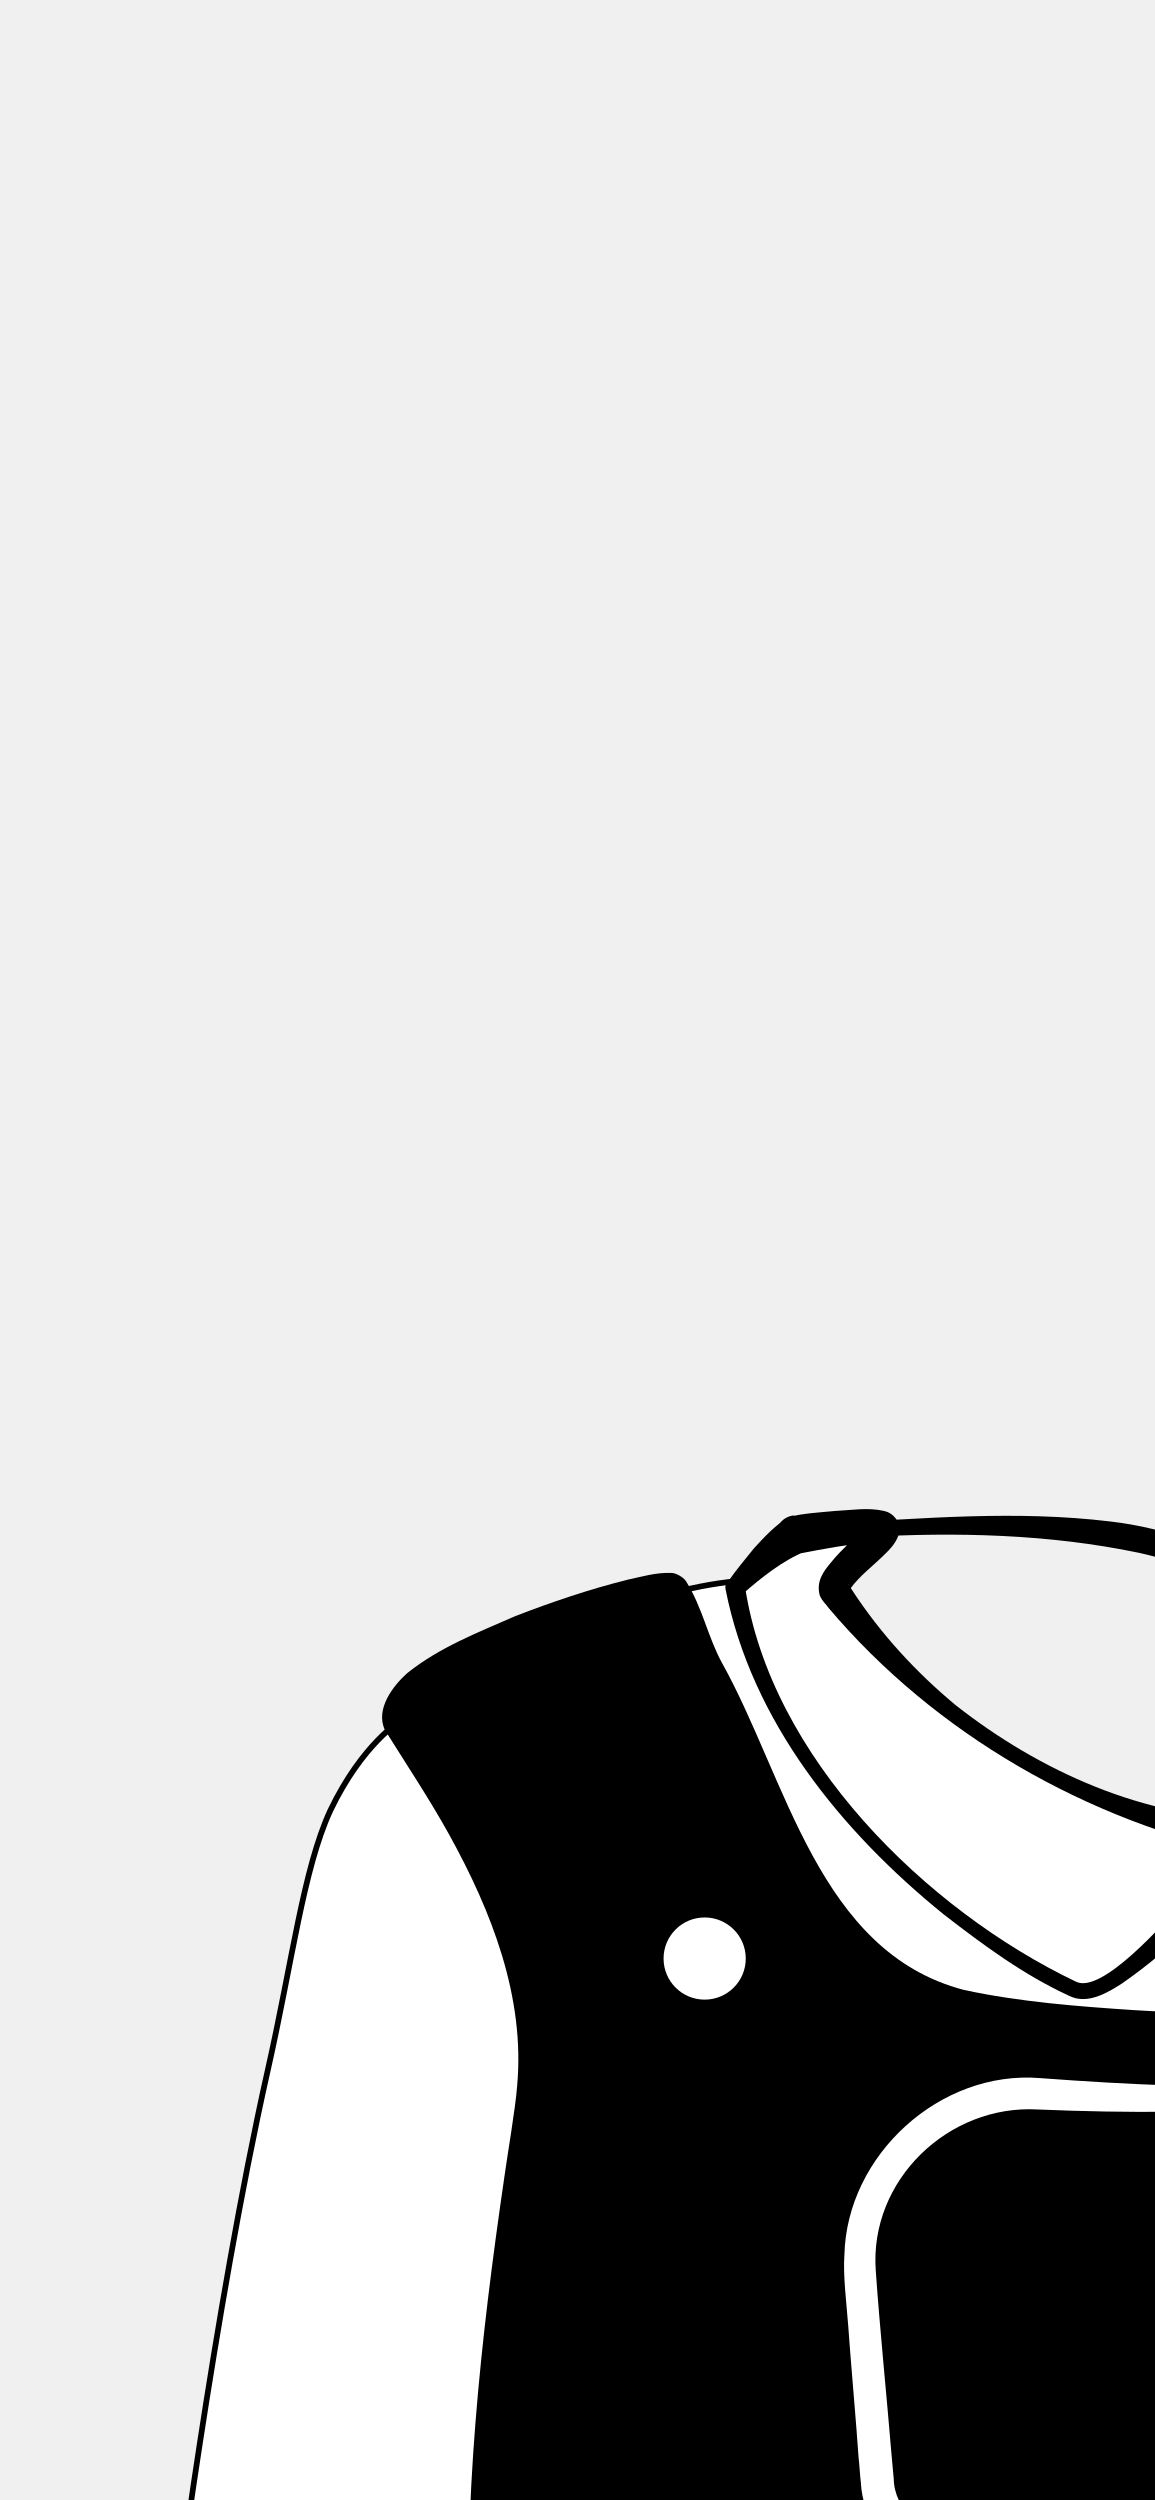
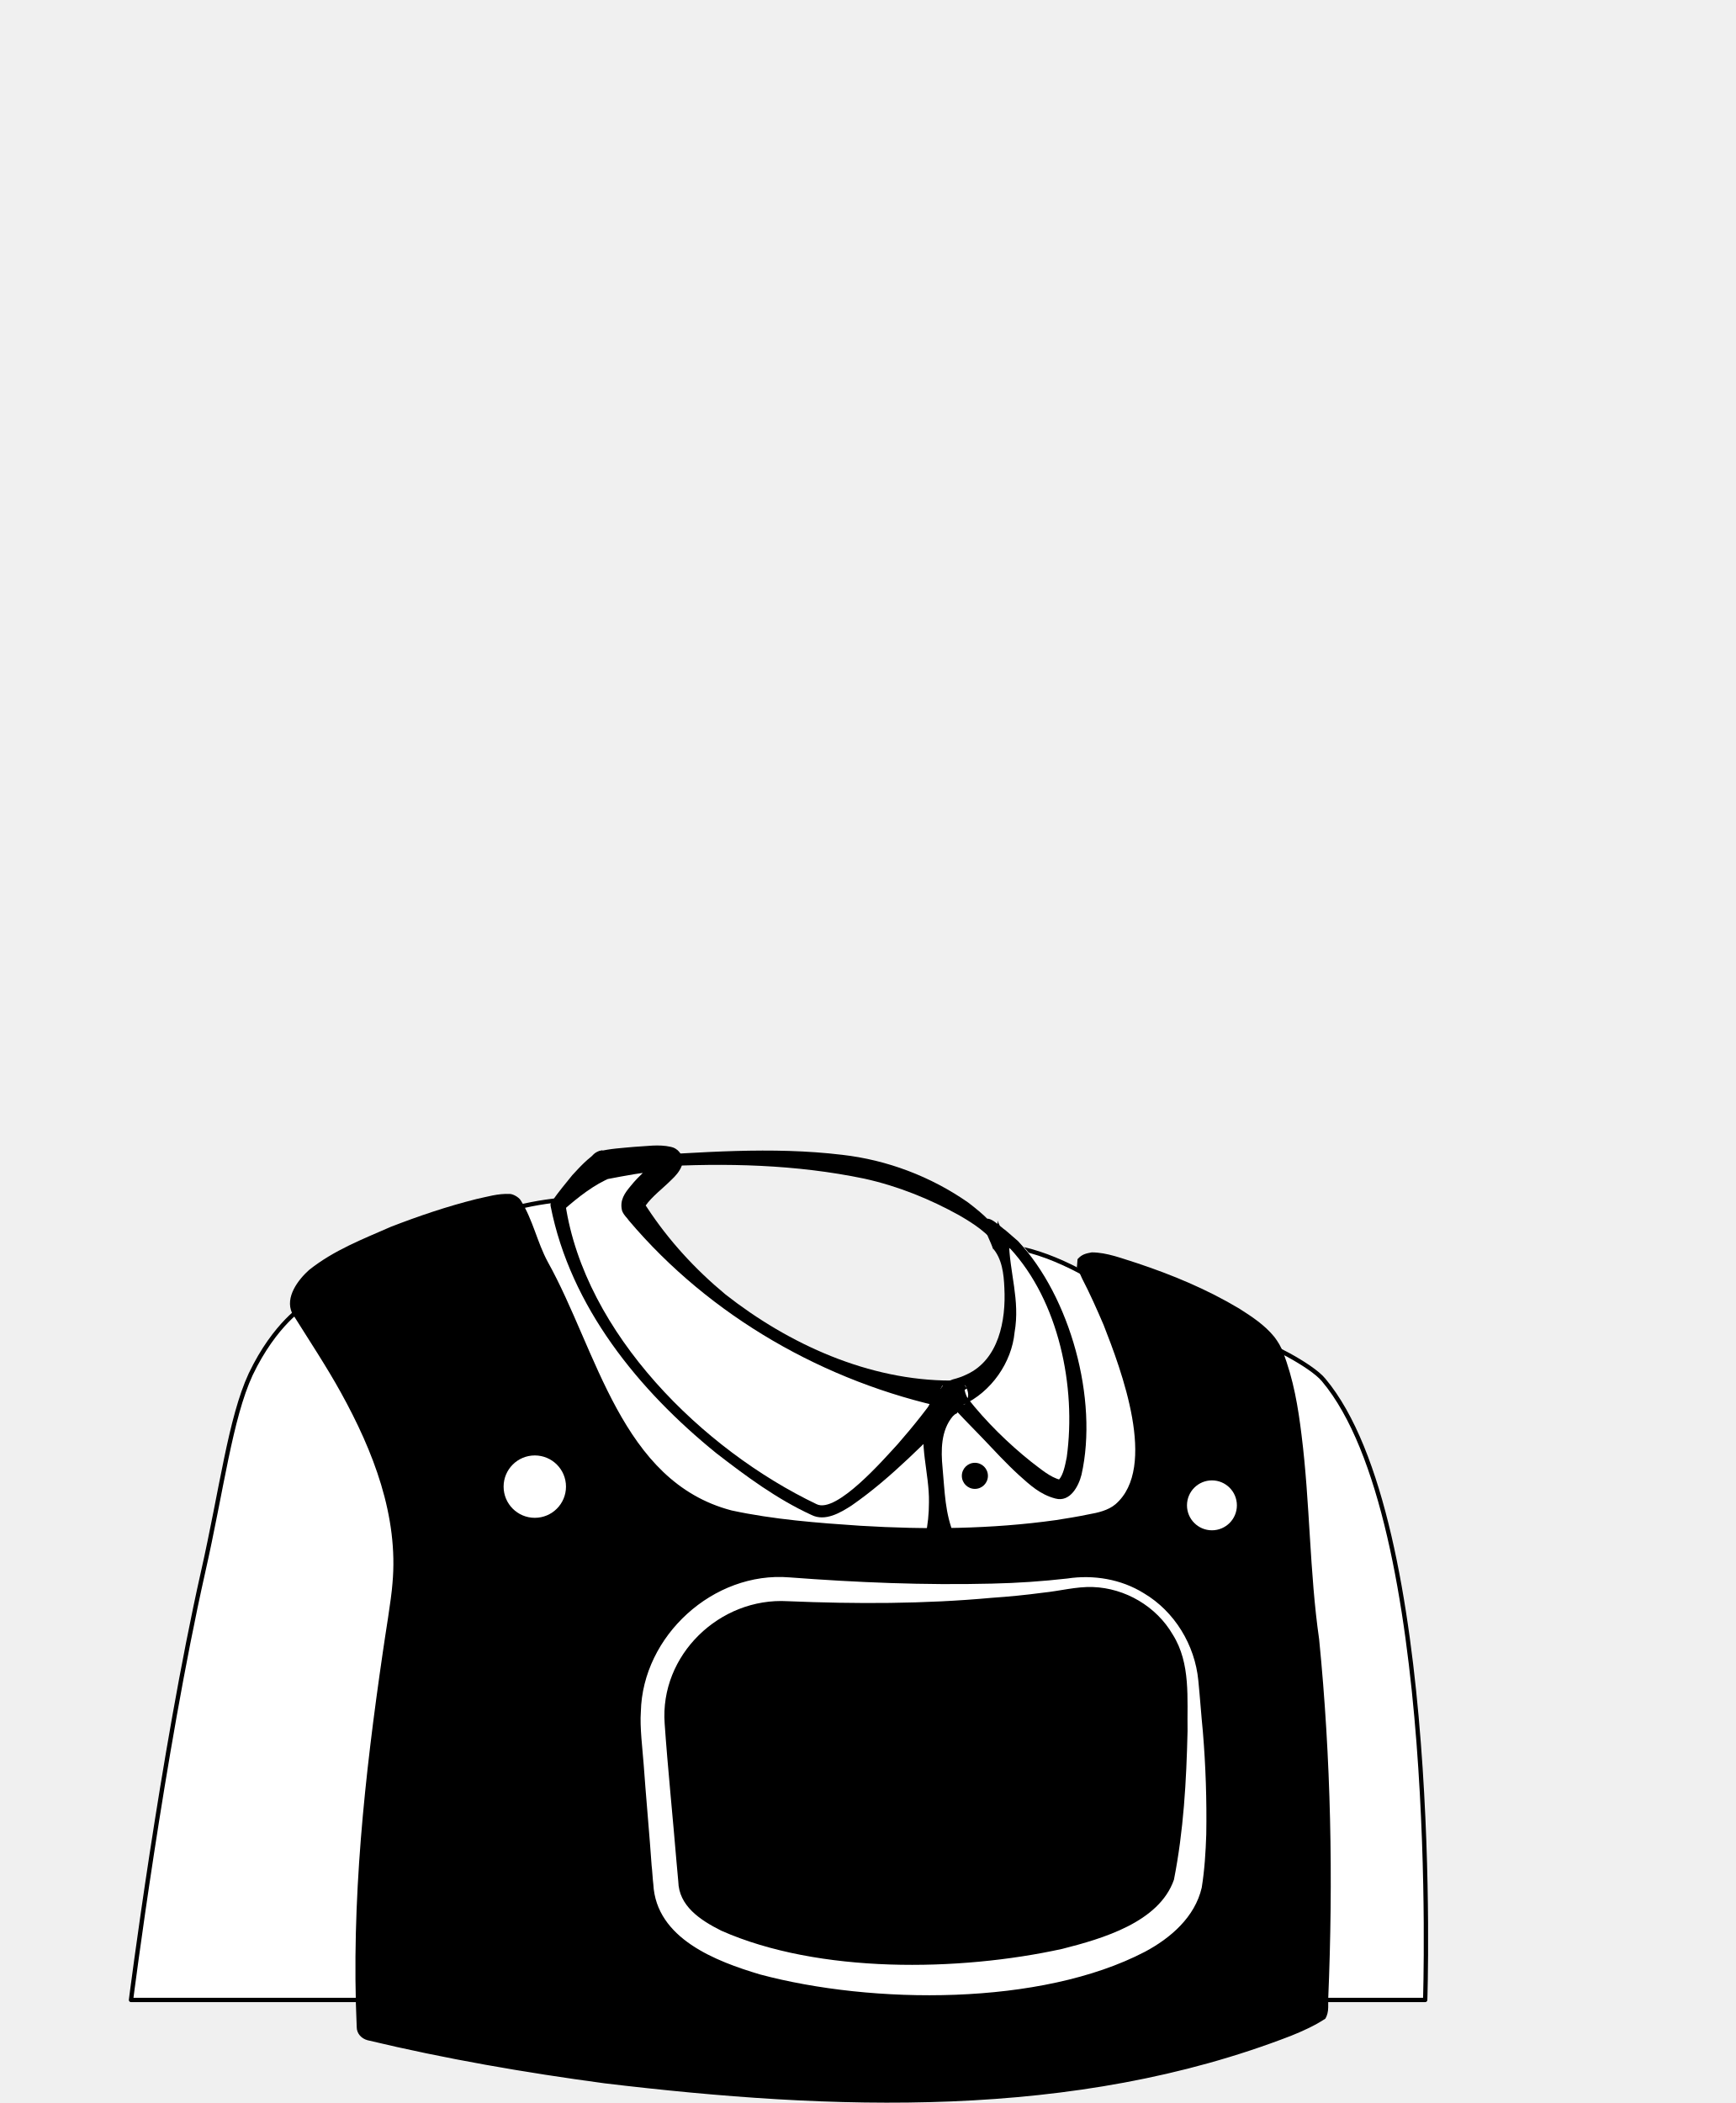
- <svg xmlns="http://www.w3.org/2000/svg" width="606" height="1312" viewBox="0 0 606 1312" fill="none">
-   <path d="M828.628 941.177C828.628 941.177 767.059 877.255 707.059 863.53C707.059 863.53 714.902 971.373 643.53 963.922C528.236 951.765 419.608 829.412 419.608 829.412C419.608 829.412 350.196 820.785 289.02 867.452C289.02 867.452 290.589 1017.65 428.628 1077.26C566.275 1136.86 758.04 1107.45 803.53 1069.02C848.628 1030.59 839.608 954.118 828.628 941.177Z" fill="white" stroke="black" stroke-width="3" stroke-miterlimit="10" stroke-linecap="round" stroke-linejoin="round" />
+ <svg xmlns="http://www.w3.org/2000/svg" width="1200" height="1454" viewBox="0 0 1200 1454" fill="none">
+   <path d="M828.628 941.177C828.628 941.177 767.059 877.255 707.059 863.529C707.059 863.529 714.902 971.373 643.53 963.922C528.236 951.765 419.608 829.412 419.608 829.412C419.608 829.412 350.196 820.784 289.02 867.451C289.02 867.451 290.589 1017.65 428.628 1077.26C566.275 1136.86 758.04 1107.45 803.53 1069.02C848.628 1030.59 839.608 954.118 828.628 941.177Z" fill="white" stroke="black" stroke-width="3" stroke-miterlimit="10" stroke-linecap="round" stroke-linejoin="round" />
  <path d="M210.59 902.746C210.59 902.746 190.198 914.903 173.335 950.197C159.218 980.785 153.335 1029.8 140.394 1087.06C112.159 1212.94 90.59 1382.75 90.59 1382.75H985.492C985.492 1382.75 996.865 1051.37 915.296 954.119C906.669 943.53 873.335 927.06 871.767 928.628C845.492 952.942 840.786 1080.79 703.924 1087.84C530.198 1096.47 321.179 1041.57 316.081 1009.41C311.375 976.864 210.59 902.746 210.59 902.746Z" fill="white" stroke="black" stroke-width="3" stroke-miterlimit="10" stroke-linecap="round" stroke-linejoin="round" />
-   <path d="M908.237 1389.81C661.963 1503.53 256.473 1400.79 256.473 1400.79C256.473 1400.79 248.237 1300.79 278.041 1120.79C279.218 1112.55 280.394 1104.32 281.179 1096.86C289.806 1015.3 231.375 938.433 210.198 903.139C210.198 894.119 218.041 885.884 230.198 878.825C278.826 850.59 348.237 834.119 351.375 836.472C356.865 844.315 363.532 866.668 368.237 874.903C412.159 956.08 427.453 1043.14 518.826 1055.69C609.022 1068.24 696.081 1066.28 758.433 1052.55C818.433 1039.22 777.257 932.942 750.983 883.923C749.806 881.962 747.453 875.688 746.669 874.903C755.688 869.021 870.198 909.805 878.041 939.609C895.296 982.746 893.335 1067.06 898.434 1109.02C915.688 1245.88 908.237 1389.81 908.237 1389.81Z" fill="black" />
-   <path d="M916.473 1395.69C909.414 1400.39 900.786 1404.32 892.943 1407.45C742.355 1465.88 575.688 1459.22 418.041 1440.39C362.747 1432.94 308.237 1423.53 254.12 1410.59C249.806 1409.41 246.669 1405.88 246.669 1401.57C242.747 1314.51 252.159 1228.24 264.708 1142.35C266.276 1130.98 270.59 1105.88 271.374 1094.9C275.688 1048.24 258.041 1003.14 235.688 962.747C225.492 944.315 213.727 926.668 201.963 907.845C196.865 896.864 206.276 884.707 213.727 878.041C230.982 864.315 250.59 856.864 270.198 848.237C289.414 840.786 309.022 834.119 329.414 829.021C336.865 827.452 344.316 825.099 352.551 825.492C354.512 825.492 358.433 827.452 360.002 829.805C368.629 843.531 371.374 858.825 378.825 872.55C412.943 933.727 429.414 1024.32 505.884 1044.32C534.904 1050.59 565.492 1052.94 594.904 1054.9C640.002 1057.65 685.492 1057.26 730.198 1050.98C737.649 1049.81 745.1 1048.63 752.551 1047.06C759.218 1045.88 766.276 1044.32 771.375 1040C800.786 1014.51 775.296 947.06 763.139 916.08C758.433 905.1 753.727 894.511 748.237 883.923C747.061 881.57 745.884 878.433 744.708 876.08C744.708 875.688 744.316 875.296 744.708 875.688L745.1 870.59C748.237 867.06 750.982 866.668 754.904 865.884C765.492 865.884 776.08 870.198 786.276 873.335C810.982 881.57 834.512 891.374 856.865 904.707C865.492 910.198 874.512 916.08 881.178 924.315C883.531 927.452 885.884 930.982 887.453 935.688L887.061 934.511C894.512 953.727 897.649 972.943 900.002 992.158C905.884 1038.82 905.492 1087.06 912.159 1133.33C920.394 1216.08 921.963 1299.22 918.433 1382.35V1385.88V1387.84C918.433 1390.98 917.649 1393.73 916.473 1395.69ZM900.002 1384.32C899.218 1385.1 898.826 1385.88 898.433 1387.06V1387.45V1387.84C898.826 1381.18 899.218 1368.63 899.218 1361.57C901.178 1277.26 898.826 1192.16 889.022 1108.63C885.1 1070.59 885.1 1033.33 880.786 995.688C878.433 977.256 875.688 958.825 869.414 943.139C869.022 941.178 868.237 940.001 866.276 937.649C852.551 922.747 832.943 914.119 814.512 905.492C793.727 896.864 772.159 887.452 749.806 884.315C749.806 884.315 749.806 884.315 750.198 884.315C750.982 883.923 751.767 883.923 752.551 883.139L754.12 867.452C754.512 867.845 754.512 868.237 754.904 868.237C756.08 869.413 756.865 871.374 757.649 872.943C758.826 875.296 759.61 878.041 760.786 880.001C783.139 922.354 832.159 1033.73 768.237 1059.61C756.865 1063.53 744.708 1065.1 732.551 1067.06C671.375 1076.08 609.414 1075.3 547.845 1069.02C532.159 1067.06 516.865 1065.88 501.178 1062.35C434.12 1047.06 405.884 978.825 380.786 923.139C371.767 901.962 359.61 882.354 351.374 860.786C349.022 854.903 346.276 847.06 343.139 842.354L345.1 844.707C346.276 845.884 348.237 846.276 349.806 846.668C349.806 846.668 349.806 846.668 349.414 846.668L347.453 847.06C323.924 850.198 223.139 882.354 220.002 903.923L218.433 898.825C253.335 953.335 291.375 1013.33 291.375 1080.79C290.982 1100.39 286.669 1127.06 283.531 1146.28C277.257 1188.63 271.767 1230.98 268.629 1273.73C265.492 1315.69 263.531 1359.22 265.492 1401.18L258.041 1392.16C310.982 1404.71 365.492 1414.12 419.61 1421.57C574.12 1440 737.257 1447.06 884.316 1390.2C889.022 1387.45 895.688 1383.92 900.002 1384.32Z" fill="black" />
+   <path d="M908.237 1389.8C661.963 1503.53 256.473 1400.79 256.473 1400.79C256.473 1400.79 248.237 1300.79 278.041 1120.79C279.218 1112.55 280.394 1104.31 281.179 1096.86C289.806 1015.29 231.375 938.432 210.198 903.138C210.198 894.118 218.041 885.883 230.198 878.824C278.826 850.589 348.237 834.118 351.375 836.471C356.865 844.315 363.532 866.667 368.237 874.903C412.159 956.079 427.453 1043.14 518.826 1055.69C609.022 1068.24 696.081 1066.28 758.433 1052.55C818.433 1039.22 777.257 932.942 750.983 883.922C749.806 881.962 747.453 875.687 746.669 874.903C755.688 869.02 870.198 909.805 878.041 939.609C895.296 982.746 893.335 1067.06 898.434 1109.02C915.688 1245.88 908.237 1389.8 908.237 1389.8Z" fill="black" />
+   <path d="M916.473 1395.69C909.414 1400.39 900.786 1404.31 892.943 1407.45C742.355 1465.88 575.688 1459.22 418.041 1440.39C362.747 1432.94 308.237 1423.53 254.12 1410.59C249.806 1409.41 246.669 1405.88 246.669 1401.57C242.747 1314.51 252.159 1228.24 264.708 1142.35C266.276 1130.98 270.59 1105.88 271.374 1094.9C275.688 1048.24 258.041 1003.14 235.688 962.746C225.492 944.314 213.727 926.667 201.963 907.844C196.865 896.863 206.276 884.706 213.727 878.04C230.982 864.314 250.59 856.863 270.198 848.236C289.414 840.785 309.022 834.118 329.414 829.02C336.865 827.451 344.316 825.099 352.551 825.491C354.512 825.491 358.433 827.451 360.002 829.804C368.629 843.53 371.374 858.824 378.825 872.549C412.943 933.726 429.414 1024.31 505.884 1044.31C534.904 1050.59 565.492 1052.94 594.904 1054.9C640.002 1057.65 685.492 1057.26 730.198 1050.98C737.649 1049.8 745.1 1048.63 752.551 1047.06C759.218 1045.88 766.276 1044.31 771.375 1040C800.786 1014.51 775.296 947.059 763.139 916.079C758.433 905.099 753.727 894.51 748.237 883.922C747.061 881.569 745.884 878.432 744.708 876.079C744.708 875.687 744.316 875.295 744.708 875.687L745.1 870.589C748.237 867.059 750.982 866.667 754.904 865.883C765.492 865.883 776.08 870.197 786.276 873.334C810.982 881.569 834.512 891.373 856.865 904.706C865.492 910.197 874.512 916.079 881.178 924.314C883.531 927.451 885.884 930.981 887.453 935.687L887.061 934.51C894.512 953.726 897.649 972.942 900.002 992.157C905.884 1038.82 905.492 1087.06 912.159 1133.33C920.394 1216.08 921.963 1299.22 918.433 1382.35V1385.88V1387.84C918.433 1390.98 917.649 1393.73 916.473 1395.69ZM900.002 1384.31C899.218 1385.1 898.826 1385.88 898.433 1387.06V1387.45V1387.84C898.826 1381.18 899.218 1368.63 899.218 1361.57C901.178 1277.26 898.826 1192.16 889.022 1108.63C885.1 1070.59 885.1 1033.33 880.786 995.687C878.433 977.255 875.688 958.824 869.414 943.138C869.022 941.177 868.237 940 866.276 937.648C852.551 922.746 832.943 914.118 814.512 905.491C793.727 896.863 772.159 887.451 749.806 884.314C749.806 884.314 749.806 884.314 750.198 884.314C750.982 883.922 751.767 883.922 752.551 883.138L754.12 867.451C754.512 867.844 754.512 868.236 754.904 868.236C756.08 869.412 756.865 871.373 757.649 872.942C758.826 875.295 759.61 878.04 760.786 880C783.139 922.353 832.159 1033.73 768.237 1059.61C756.865 1063.53 744.708 1065.1 732.551 1067.06C671.375 1076.08 609.414 1075.29 547.845 1069.02C532.159 1067.06 516.865 1065.88 501.178 1062.35C434.12 1047.06 405.884 978.824 380.786 923.138C371.767 901.961 359.61 882.353 351.374 860.785C349.022 854.902 346.276 847.059 343.139 842.353L345.1 844.706C346.276 845.883 348.237 846.275 349.806 846.667C349.806 846.667 349.806 846.667 349.414 846.667L347.453 847.059C323.924 850.197 223.139 882.353 220.002 903.922L218.433 898.824C253.335 953.334 291.375 1013.33 291.375 1080.78C290.982 1100.39 286.669 1127.06 283.531 1146.27C277.257 1188.63 271.767 1230.98 268.629 1273.73C265.492 1315.69 263.531 1359.22 265.492 1401.18L258.041 1392.16C310.982 1404.71 365.492 1414.12 419.61 1421.57C574.12 1440 737.257 1447.06 884.316 1390.2C889.022 1387.45 895.688 1383.92 900.002 1384.31Z" fill="black" />
  <path d="M369.806 1049.41C381.718 1049.41 391.375 1039.76 391.375 1027.84C391.375 1015.93 381.718 1006.28 369.806 1006.28C357.894 1006.28 348.237 1015.93 348.237 1027.84C348.237 1039.76 357.894 1049.41 369.806 1049.41Z" fill="white" />
+   <path d="M838.041 1058.04C847.571 1058.04 855.296 1050.31 855.296 1040.79C855.296 1031.26 847.571 1023.53 838.041 1023.53C828.511 1023.53 820.786 1031.26 820.786 1040.79C820.786 1050.31 828.511 1058.04 838.041 1058.04Z" fill="white" />
  <path d="M545.884 1090.59C592.551 1094.12 639.218 1096.08 685.884 1094.9C703.531 1094.51 720.786 1093.33 738.041 1091.37C756.08 1088.63 775.296 1091.77 790.982 1101.57C812.159 1114.12 826.277 1137.26 828.629 1161.96C829.806 1173.73 830.59 1185.49 831.767 1197.26C833.728 1220.79 834.512 1244.71 834.12 1268.24C833.727 1280.39 832.943 1292.94 830.982 1305.1C826.276 1325.49 809.414 1340 791.767 1349.41C719.61 1387.06 603.139 1385.88 525.492 1365.1C495.296 1356.08 453.727 1340.39 451.767 1302.75C451.375 1300 450.982 1292.55 450.59 1289.8C449.414 1272.16 446.276 1237.26 445.1 1220C444.316 1209.41 442.355 1194.12 443.139 1183.53C444.316 1130.98 493.335 1086.28 545.884 1090.59ZM544.708 1107.06C497.649 1104.31 456.08 1144.31 459.61 1191.77C461.571 1220.39 465.492 1259.22 467.845 1287.84L468.629 1296.47L469.022 1300.79C469.414 1317.65 483.924 1327.45 498.826 1334.9C566.276 1364.71 663.139 1363.14 734.512 1347.45C762.355 1340.39 801.571 1329.02 811.767 1299.61C818.433 1265.88 820.394 1231.37 821.178 1196.86C820.786 1174.51 823.531 1150.2 810.982 1130.2C799.61 1110.59 778.041 1098.04 755.688 1097.26C744.316 1096.86 732.943 1100 721.178 1101.18C709.414 1102.75 697.649 1103.92 685.884 1104.71C639.218 1109.02 591.767 1109.02 544.708 1107.06Z" fill="white" />
-   <path d="M659.22 963.923C659.22 963.923 587.455 1050.98 565.494 1044.31C543.533 1037.65 407.063 957.256 385.494 832.942C385.494 832.942 402.357 813.334 417.259 805.099C417.259 805.099 459.612 797.648 462.357 801.57C465.102 805.883 432.553 827.844 438.043 835.295C456.475 860.393 485.886 893.726 532.945 921.177C603.925 962.746 659.22 963.923 659.22 963.923Z" fill="white" />
-   <path d="M668.631 960.001C671.376 962.746 667.063 972.158 667.063 970.589C666.671 971.374 665.494 972.158 664.71 972.942C640.004 996.472 617.259 1021.18 589.023 1040.79C581.18 1045.88 570.592 1052.16 561.18 1047.45C537.259 1036.47 516.082 1020.79 495.298 1004.71C441.573 961.178 394.514 903.531 380.788 834.119C380.396 832.55 380.788 831.374 381.965 830.197C386.278 823.923 390.984 818.433 395.69 812.55C400.788 807.06 406.671 800.393 414.122 796.08C421.965 794.119 430.2 793.727 438.435 792.942C447.063 792.55 455.298 790.982 463.925 792.942C465.102 793.335 466.278 793.335 468.631 795.295C476.082 802.354 469.808 810.589 464.318 815.687C458.043 821.962 450.984 827.06 446.278 833.727C445.102 835.295 446.278 834.511 445.494 832.158C445.494 831.374 444.318 830.589 445.102 831.374C445.494 832.158 447.063 834.119 447.455 834.903C462.357 857.648 480.788 877.648 501.572 894.903C545.494 929.413 600.788 954.511 657.651 954.511C661.572 953.335 666.671 956.08 668.631 960.001ZM650.2 968.236C650.984 970.982 655.298 974.119 658.043 974.119H657.259L655.69 973.727C570.592 955.688 490.984 910.197 434.906 843.923C433.337 841.57 431.769 840.786 430.2 837.256C428.239 829.805 432.161 824.707 436.082 820.001C441.965 812.55 449.416 807.06 454.514 800.001C452.945 801.962 454.122 806.668 456.474 808.629C458.043 809.805 458.435 809.805 458.827 809.805C459.22 809.805 458.435 809.805 458.043 809.805C445.102 810.197 432.161 812.942 419.612 815.295L422.749 814.119C410.984 818.825 399.612 827.844 389.808 836.472L390.984 832.55C404.318 921.962 485.886 1002.35 564.71 1040C578.435 1046.67 611.376 1008.63 620.788 998.433C631.769 985.884 642.357 972.55 651.769 958.825L652.161 958.433C651.769 956.08 647.455 965.491 650.2 968.236Z" fill="black" />
-   <path d="M416.471 795.295C420.393 800.393 423.138 800.786 426.275 800.393L435.295 799.609C484.314 796.864 533.334 792.55 582.354 798.433C613.334 801.962 643.53 813.335 669.412 831.374C679.609 839.217 690.197 847.844 694.511 860.393C694.903 861.57 694.118 863.139 692.55 863.531C690.981 863.923 689.805 863.139 689.413 861.962C683.53 852.55 672.942 845.884 663.53 840.393C643.138 829.021 620.785 820.001 597.648 814.903C550.589 805.099 501.962 803.923 453.726 806.668C445.099 807.06 435.295 808.237 426.667 809.021C423.53 809.021 420.785 809.805 418.432 815.688C405.491 816.472 403.138 797.256 416.471 795.295Z" fill="black" />
+   <path d="M659.22 963.922C659.22 963.922 587.455 1050.98 565.494 1044.31C543.533 1037.65 407.063 957.255 385.494 832.942C385.494 832.942 402.357 813.334 417.259 805.099C417.259 805.099 459.612 797.648 462.357 801.569C465.102 805.883 432.553 827.844 438.043 835.295C456.475 860.393 485.886 893.726 532.945 921.177C603.925 962.746 659.22 963.922 659.22 963.922Z" fill="white" />
+   <path d="M668.631 960.001C671.376 962.746 667.063 972.158 667.063 970.589C666.671 971.373 665.494 972.158 664.71 972.942C640.004 996.471 617.259 1021.18 589.023 1040.79C581.18 1045.88 570.592 1052.16 561.18 1047.45C537.259 1036.47 516.082 1020.79 495.298 1004.71C441.573 961.177 394.514 903.53 380.788 834.118C380.396 832.55 380.788 831.373 381.965 830.197C386.278 823.922 390.984 818.432 395.69 812.55C400.788 807.06 406.671 800.393 414.122 796.079C421.965 794.118 430.2 793.726 438.435 792.942C447.063 792.55 455.298 790.981 463.925 792.942C465.102 793.334 466.278 793.334 468.631 795.295C476.082 802.354 469.808 810.589 464.318 815.687C458.043 821.962 450.984 827.06 446.278 833.726C445.102 835.295 446.278 834.511 445.494 832.158C445.494 831.373 444.318 830.589 445.102 831.373C445.494 832.158 447.063 834.118 447.455 834.903C462.357 857.648 480.788 877.648 501.572 894.903C545.494 929.412 600.788 954.511 657.651 954.511C661.572 953.334 666.671 956.079 668.631 960.001ZM650.2 968.236C650.984 970.981 655.298 974.118 658.043 974.118H657.259L655.69 973.726C570.592 955.687 490.984 910.197 434.906 843.922C433.337 841.569 431.769 840.785 430.2 837.256C428.239 829.805 432.161 824.707 436.082 820.001C441.965 812.55 449.416 807.06 454.514 800.001C452.945 801.962 454.122 806.667 456.474 808.628C458.043 809.805 458.435 809.805 458.827 809.805C459.22 809.805 458.435 809.805 458.043 809.805C445.102 810.197 432.161 812.942 419.612 815.295L422.749 814.118C410.984 818.824 399.612 827.844 389.808 836.471L390.984 832.55C404.318 921.962 485.886 1002.35 564.71 1040C578.435 1046.67 611.376 1008.63 620.788 998.432C631.769 985.883 642.357 972.55 651.769 958.824L652.161 958.432C651.769 956.079 647.455 965.491 650.2 968.236Z" fill="black" />
+   <path d="M659.218 963.922C659.218 963.922 714.904 1029.02 733.335 1029.8C751.767 1030.59 759.61 916.079 704.316 858.04C704.316 858.04 664.708 825.098 692.159 861.177C692.159 861.177 719.61 944.706 659.218 963.922Z" fill="white" />
+   <path d="M669.022 966.667C670.59 963.922 667.845 957.648 667.061 957.648V958.04C666.669 961.569 667.845 964.315 669.022 966.667C681.963 983.138 697.257 998.04 712.943 1010.59C719.218 1015.29 726.277 1021.57 733.336 1023.14C733.336 1023.14 733.336 1023.14 732.943 1023.14C732.551 1023.14 732.159 1023.14 732.159 1023.14C735.296 1019.61 736.473 1013.33 737.649 1007.45C744.316 958.824 732.159 899.609 698.434 863.138L699.218 863.922C694.12 859.609 687.453 854.511 682.355 851.373C682.355 851.373 682.355 851.766 685.1 851.373C687.453 850.981 689.806 848.236 689.806 845.883C689.806 845.491 689.806 845.099 689.806 844.707C689.806 843.922 689.806 843.922 689.806 843.922C691.375 848.628 695.296 853.334 697.649 858.04C698.041 880.001 705.492 898.824 701.571 921.177C699.61 941.962 685.492 962.354 665.885 971.373H665.492C667.845 971.373 669.022 969.02 669.022 966.667ZM649.806 961.177C651.375 958.04 655.296 954.903 658.826 953.726C661.963 952.942 665.492 951.765 668.63 950.197C690.59 940.001 695.688 912.942 694.512 890.589C694.12 880.785 692.943 870.197 686.277 862.746L687.061 864.707C685.1 858.04 681.179 852.55 680.394 845.491C681.571 837.256 692.551 849.02 695.296 850.589L703.924 858.04C740.002 896.471 759.61 967.452 747.845 1019.61C745.885 1027.45 740.002 1038.82 729.806 1036.08C719.218 1033.33 712.159 1026.67 704.708 1020C695.688 1011.77 687.453 1002.75 679.218 994.118L666.669 981.177C663.924 978.432 661.571 975.295 658.434 973.334C656.081 972.158 653.728 970.981 651.375 970.589C650.983 970.589 648.237 963.922 649.806 961.177Z" fill="black" />
+   <path d="M653.73 970.588C653.73 970.588 642.75 982.745 646.671 1009.41C650.593 1035.69 649.809 1061.96 649.809 1061.96" fill="white" />
+   <path d="M661.572 977.255C661.572 976.863 661.572 976.863 661.572 977.255C660.395 977.648 659.611 978.432 658.827 979.216C650.592 989.02 650.592 1002.75 651.768 1014.9C653.337 1031.37 653.337 1046.27 660.003 1061.96C665.493 1075.29 645.886 1083.53 640.003 1070.59C638.827 1067.45 639.219 1064.31 640.003 1061.57C641.572 1054.12 642.356 1046.67 642.356 1038.82C642.748 1018.43 634.905 998.432 640.395 978.04C641.572 972.942 643.533 968.236 646.67 963.922C655.297 954.118 669.807 967.059 661.572 977.255Z" fill="black" />
+   <path d="M674.12 1029.41C679.101 1029.41 683.139 1025.37 683.139 1020.39C683.139 1015.41 679.101 1011.37 674.12 1011.37C669.138 1011.37 665.1 1015.41 665.1 1020.39C665.1 1025.37 669.138 1029.41 674.12 1029.41Z" fill="black" />
+   <path d="M416.471 795.295C420.393 800.393 423.138 800.785 426.275 800.393L435.295 799.609C484.314 796.864 533.334 792.55 582.354 798.432C613.334 801.962 643.53 813.334 669.412 831.373C679.609 839.216 690.197 847.844 694.511 860.393C694.903 861.569 694.118 863.138 692.55 863.53C690.981 863.922 689.805 863.138 689.413 861.962C683.53 852.55 672.942 845.883 663.53 840.393C643.138 829.02 620.785 820.001 597.648 814.903C550.589 805.099 501.962 803.922 453.726 806.667C445.099 807.06 435.295 808.236 426.667 809.02C423.53 809.02 420.785 809.805 418.432 815.687C405.491 816.471 403.138 797.256 416.471 795.295Z" fill="black" />
</svg>
